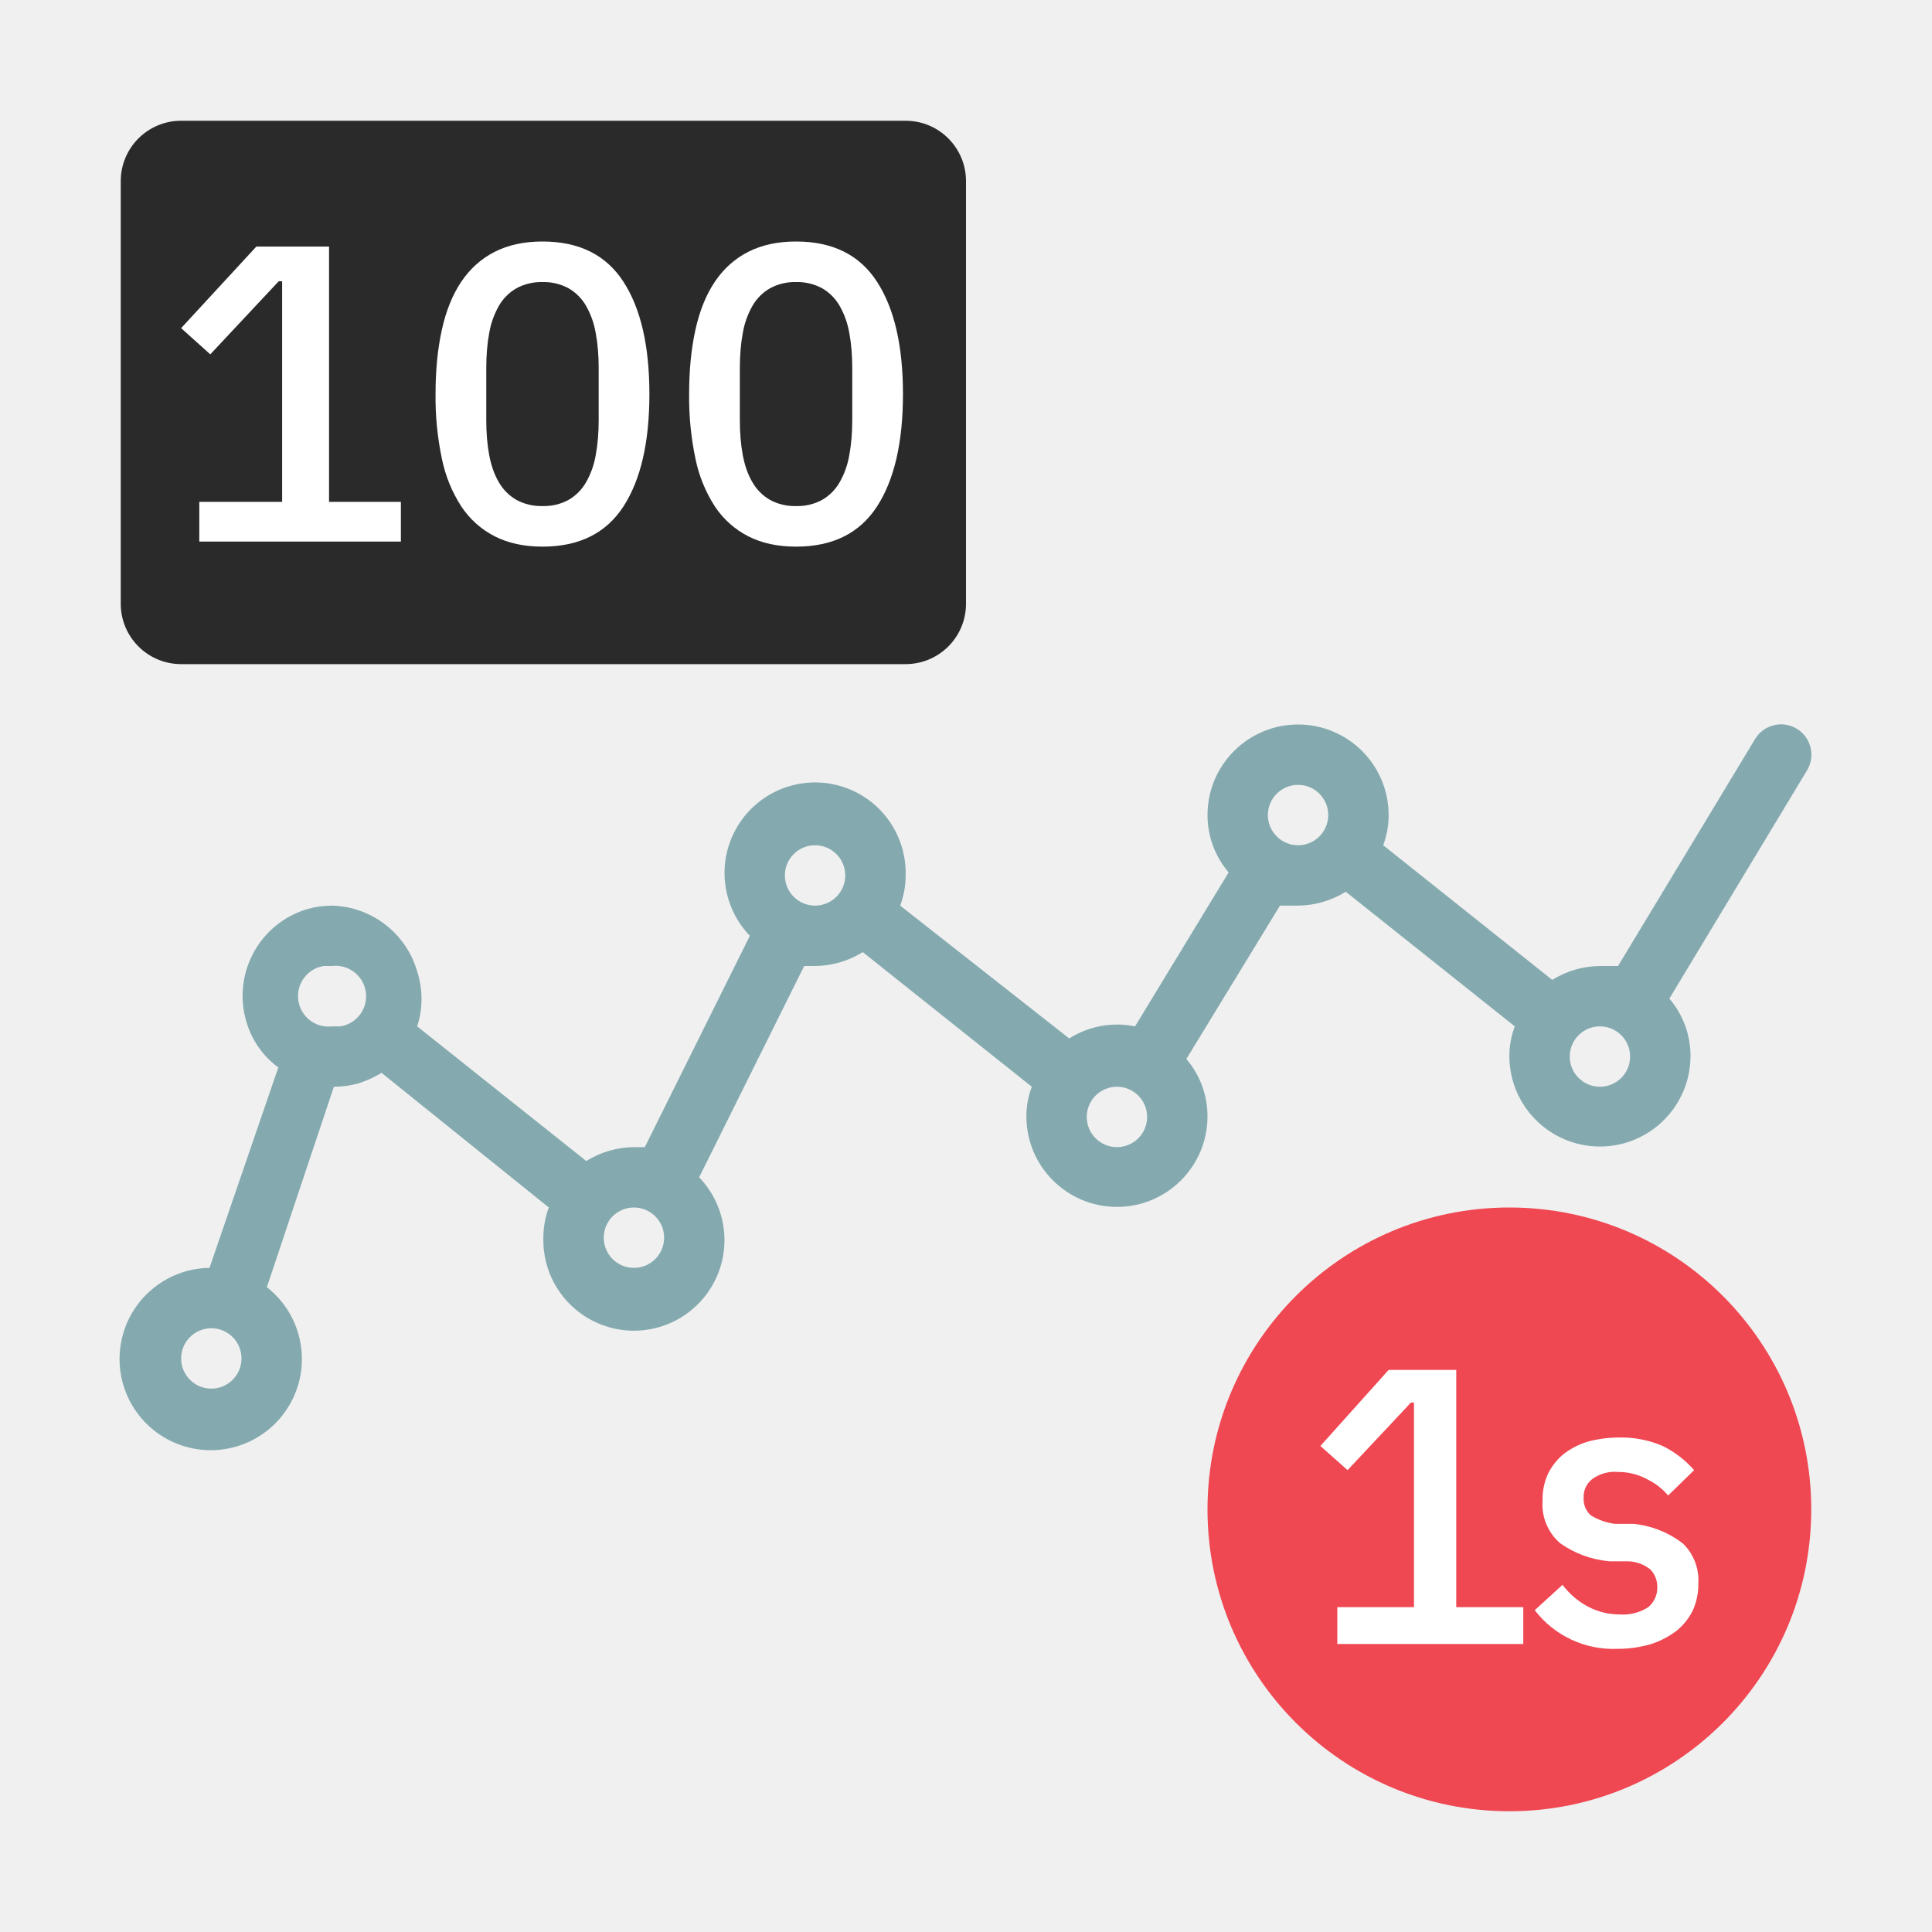
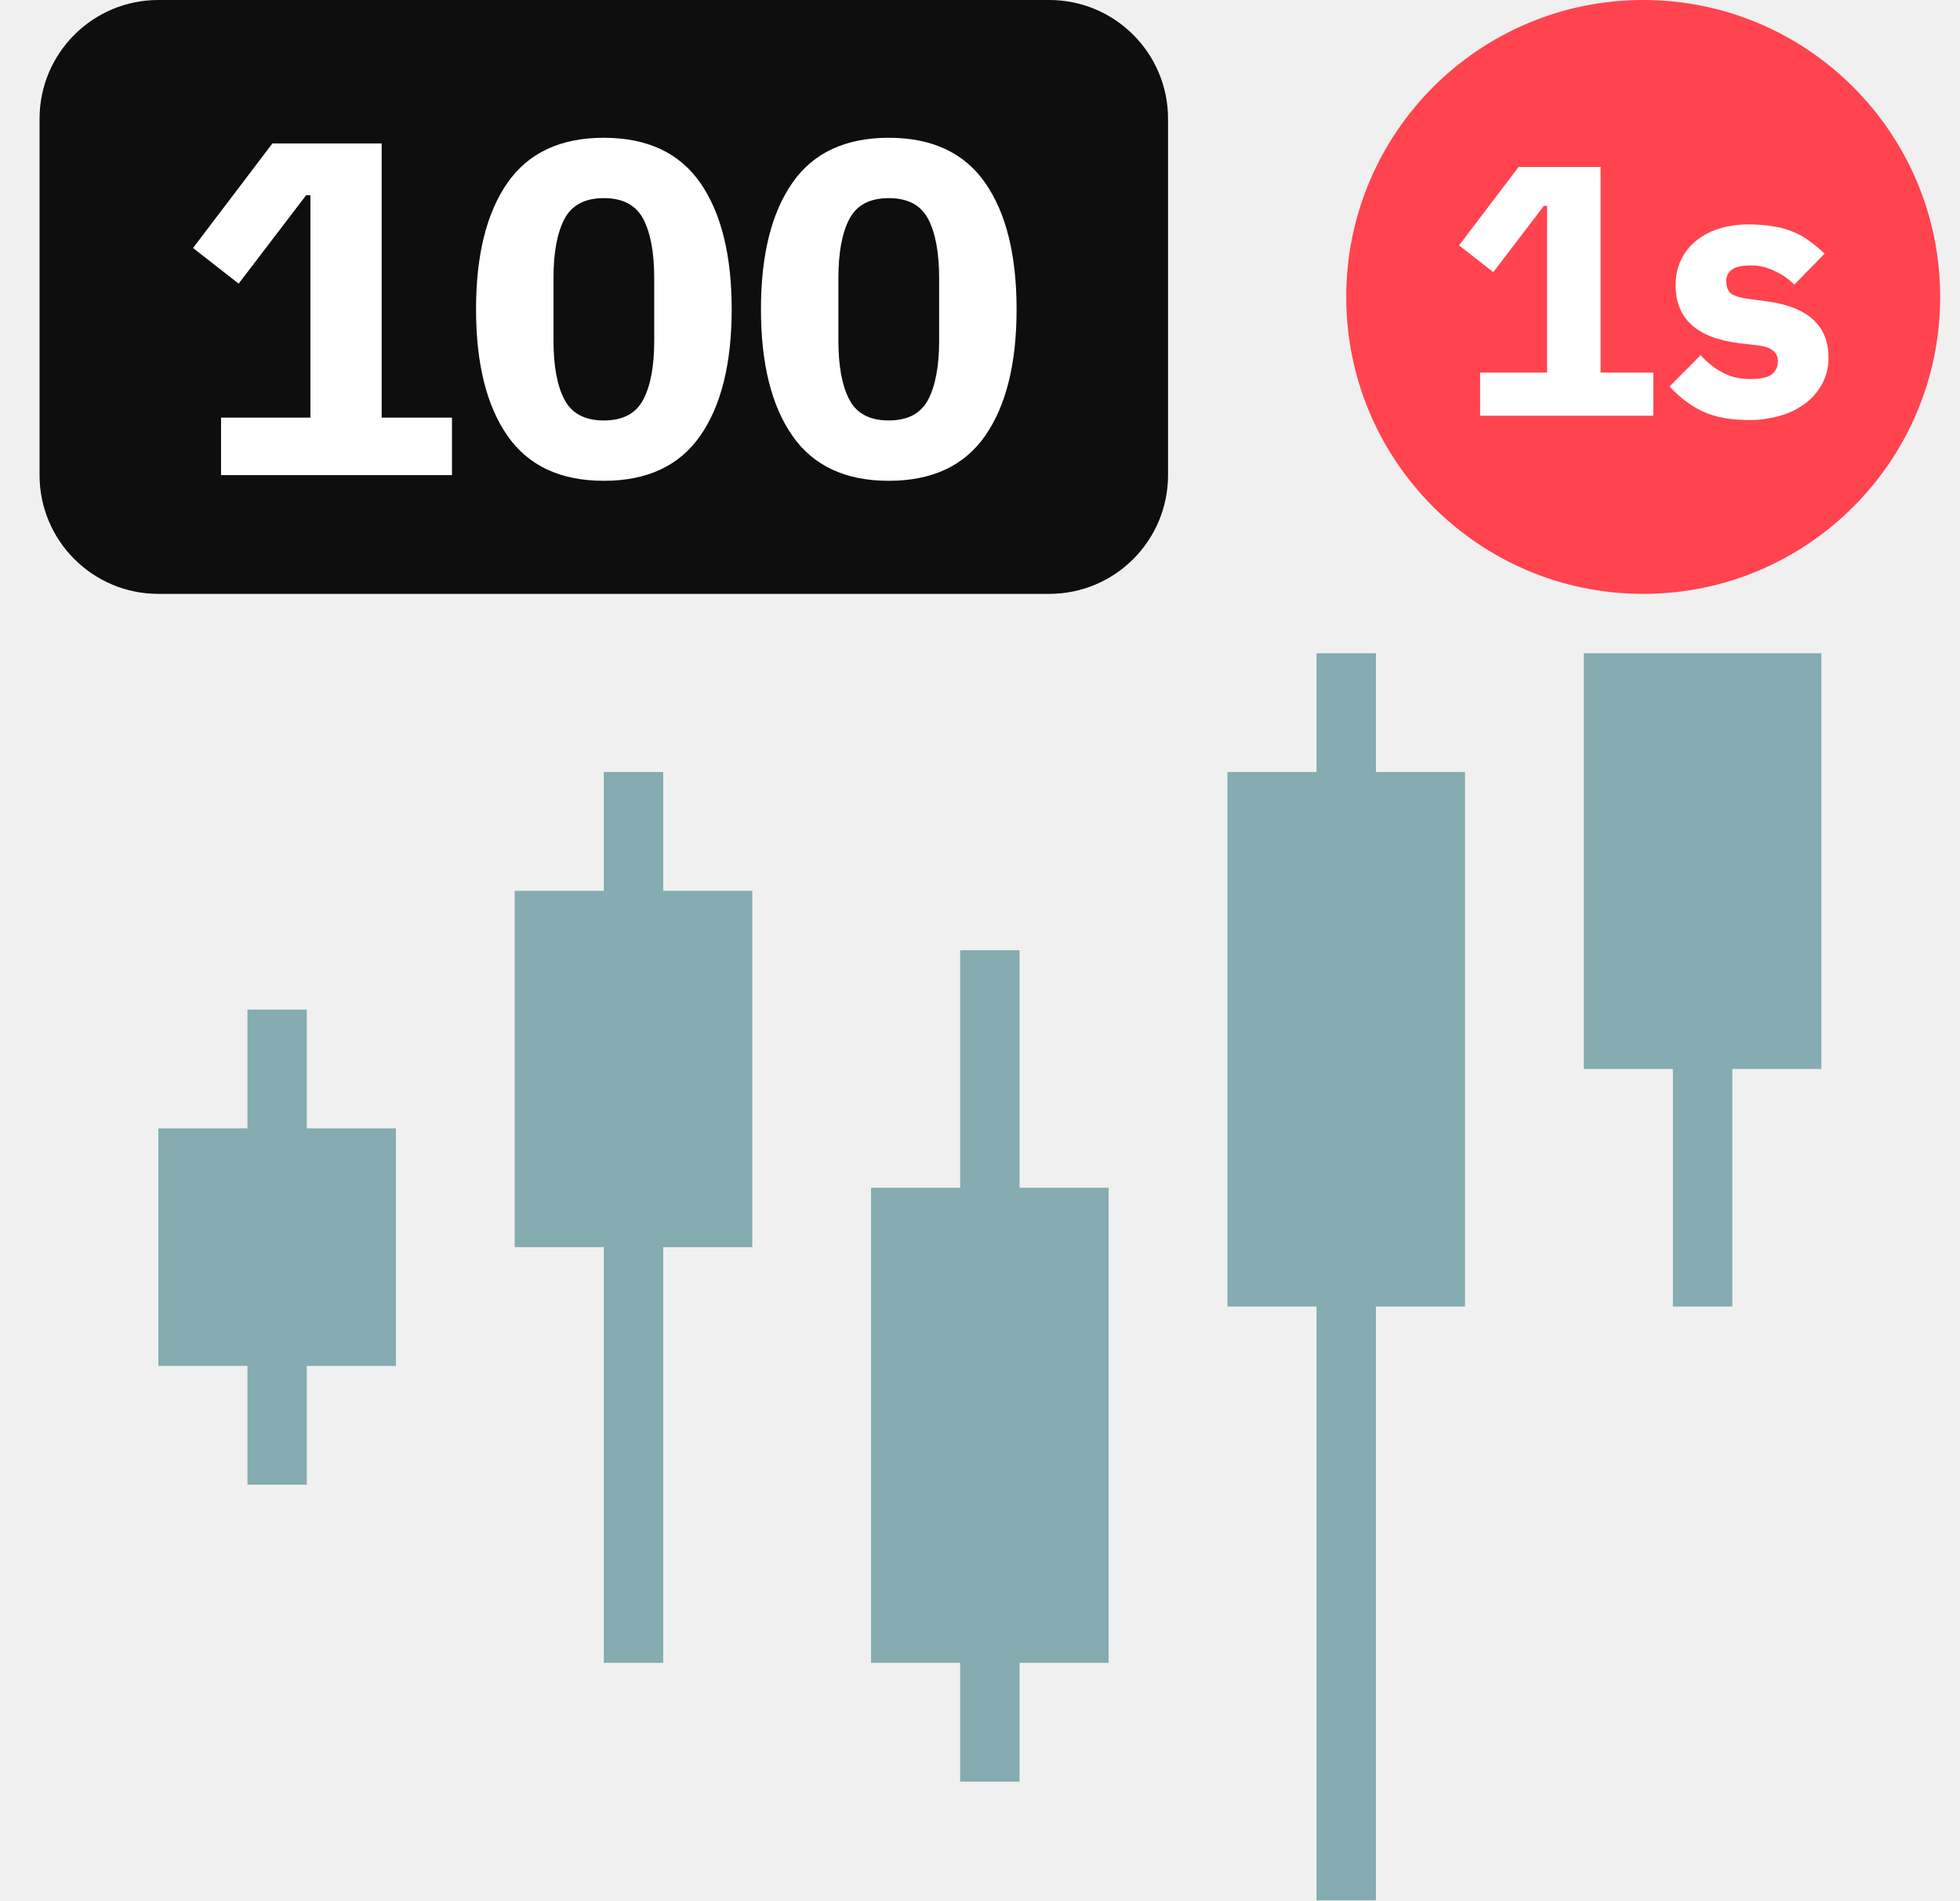
- <svg xmlns="http://www.w3.org/2000/svg" width="32" height="32">
-   <g fill="none" fill-rule="evenodd">
-     <path d="M0 0h32v32H0z" />
-     <path fill="#FFF" fill-rule="nonzero" d="M8.88 8.35a1.68 1.68 0 01-.74-.16 1.33 1.33 0 01-.51-.46 1.92 1.92 0 01-.3-.73 4.25 4.25 0 01-.1-1 4.25 4.25 0 01.1-1 2 2 0 01.3-.74 1.33 1.33 0 01.51-.46 1.68 1.68 0 01.74-.16 1.38 1.38 0 011.24.62 3.14 3.14 0 01.4 1.74 3.14 3.14 0 01-.4 1.73 1.38 1.38 0 01-1.24.62zm0-.63a.84.84 0 00.4-.09.7.7 0 00.27-.27 1.3 1.3 0 00.15-.42 3 3 0 000-.54v-.8a3 3 0 000-.54 1.3 1.3 0 00-.15-.42.7.7 0 00-.27-.27.84.84 0 00-.4-.09.82.82 0 00-.4.09.7.7 0 00-.27.27 1.3 1.3 0 00-.15.42A2.92 2.92 0 008 5.6v.8c0 .181.017.362.05.54a1.3 1.3 0 00.15.42.7.7 0 00.27.27.82.82 0 00.41.09z" />
-     <circle cx="25" cy="25" r="5" fill="#EF4852" fill-rule="nonzero" />
-     <path fill="#FFF" fill-rule="nonzero" d="M22.15 27.23v-.61h1.27v-3.39h-.05l-1.05 1.12-.45-.4L23 22.69h1.12v3.93h1.11v.61zm4.64.08a1.64 1.64 0 01-1.37-.64l.46-.42a1.3 1.3 0 00.42.36c.163.086.345.131.53.13a.76.76 0 00.47-.12.42.42 0 00.15-.34.41.41 0 00-.11-.28.61.61 0 00-.37-.14h-.31a1.66 1.66 0 01-.82-.3.85.85 0 01-.29-.71 1 1 0 01.09-.44 1 1 0 01.25-.32 1.27 1.27 0 01.4-.21 2 2 0 01.51-.07c.254-.008.507.04.74.14.198.098.375.234.52.4l-.43.42a1.06 1.06 0 00-.35-.27 1 1 0 00-.48-.12.63.63 0 00-.43.12.37.37 0 00-.14.31.36.36 0 00.12.29 1 1 0 00.4.14h.31a1.6 1.6 0 01.82.33.85.85 0 01.25.65 1.06 1.06 0 01-.09.45 1 1 0 01-.27.34 1.4 1.4 0 01-.42.22 1.94 1.94 0 01-.56.08z" />
-     <path fill="#84AAAF" fill-rule="nonzero" d="M29.93 12.76a.502.502 0 10-.86-.52L26.8 16h-.3a1.52 1.52 0 00-.79.23L22.91 14c.06-.16.091-.33.09-.5a1.5 1.5 0 00-3 0c0 .348.124.685.35.95L18.8 17a1.48 1.48 0 00-1.09.2l-2.8-2.2c.06-.16.091-.33.09-.5a1.5 1.5 0 10-2.58 1L10.68 19h-.18a1.52 1.52 0 00-.79.23L6.91 17a1.48 1.48 0 000-.91A1.51 1.51 0 005.5 15c-.142 0-.283.02-.42.06a1.5 1.5 0 00-1 1.86c.087.305.274.573.53.76L3.47 21a1.51 1.51 0 10.95.32L5.53 18c.142 0 .283-.02.42-.06.13-.043.253-.1.37-.17L9.09 20c-.06.16-.091.33-.09.5a1.5 1.5 0 102.58-1l1.74-3.5h.18a1.52 1.52 0 00.79-.23l2.8 2.23a1.37 1.37 0 00-.09.49 1.5 1.5 0 003 0 1.46 1.46 0 00-.35-.95L21.2 15h.3a1.52 1.52 0 00.79-.23l2.8 2.23a1.37 1.37 0 00-.09.49 1.5 1.5 0 003 0 1.46 1.46 0 00-.35-.95l2.28-3.78zM3.5 23a.5.5 0 110-1 .5.5 0 010 1zm2.14-6H5.5a.505.505 0 01-.14-1h.14a.505.505 0 01.14 1zm4.86 4a.5.5 0 110-1 .5.5 0 010 1zm3-6a.5.5 0 110-1 .5.5 0 010 1zm5 4a.5.5 0 110-1 .5.5 0 010 1zm3-5a.5.5 0 110-1 .5.5 0 010 1zm5 4a.5.5 0 110-1 .5.5 0 010 1z" />
-     <rect width="14" height="9" x="2" y="2" fill="#2A2A2A" fill-rule="nonzero" rx="1" />
-     <path fill="#FFF" fill-rule="nonzero" d="M3.301 8.97v-.658h1.372V4.658h-.056L3.483 5.869 3 5.435l1.246-1.351H5.45v4.228h1.19v.658H3.301zm5.684.084c-.303 0-.567-.057-.791-.171a1.458 1.458 0 01-.553-.494 2.304 2.304 0 01-.322-.791 4.928 4.928 0 01-.105-1.071c0-.397.035-.752.105-1.067.07-.316.177-.58.322-.795.145-.215.329-.38.553-.494.224-.114.488-.171.791-.171.607 0 1.053.222 1.34.665.288.443.431 1.064.431 1.862s-.143 1.419-.43 1.862c-.288.443-.734.665-1.341.665zm0-.672a.858.858 0 00.43-.101.788.788 0 00.291-.291 1.37 1.37 0 00.161-.452c.033-.175.049-.37.049-.584V6.1c0-.215-.016-.41-.049-.584a1.374 1.374 0 00-.161-.452.788.788 0 00-.29-.29.858.858 0 00-.431-.102.858.858 0 00-.43.102.788.788 0 00-.291.29 1.374 1.374 0 00-.161.452c-.033.175-.049.37-.049.584v.854c0 .215.016.41.049.585s.086.325.161.451a.788.788 0 00.29.29.858.858 0 00.431.102zm4.2.672c-.303 0-.567-.057-.791-.171a1.458 1.458 0 01-.553-.494 2.304 2.304 0 01-.322-.791 4.928 4.928 0 01-.105-1.071c0-.397.035-.752.105-1.067.07-.316.177-.58.322-.795.145-.215.329-.38.553-.494.224-.114.488-.171.791-.171.607 0 1.053.222 1.34.665.288.443.431 1.064.431 1.862s-.143 1.419-.43 1.862c-.288.443-.734.665-1.341.665zm0-.672a.858.858 0 00.43-.101.788.788 0 00.291-.291 1.37 1.37 0 00.161-.452c.033-.175.049-.37.049-.584V6.1c0-.215-.016-.41-.049-.584a1.374 1.374 0 00-.161-.452.788.788 0 00-.29-.29.858.858 0 00-.431-.102.858.858 0 00-.43.102.788.788 0 00-.291.29 1.374 1.374 0 00-.161.452c-.033.175-.049.37-.049.584v.854c0 .215.016.41.049.585s.086.325.161.451a.788.788 0 00.29.29.858.858 0 00.431.102z" />
-   </g>
+ <svg xmlns="http://www.w3.org/2000/svg" width="33" height="32" fill="none">
+   <path d="M23.166 13h1.5v9h-1.5v10h-1V22h-1.5v-9h1.5v-2h1v2Zm7.5-2v7h-1.5v4h-1v-4h-1.5v-7h4Zm-13.5 9v-4h-1v4h-1.5v8h1.5v2h1v-2h1.5v-8h-1.5Zm-6-5h1.5v6h-1.5v7h-1v-7h-1.5v-6h1.5v-2h1v2Zm-6 4h1.5v4h-1.5v2h-1v-2h-1.5v-4h1.5v-2h1v2Z" fill="#85ACB0" />
+   <path d="M22.666 5a5 5 0 1 1 10 0 5 5 0 0 1-10 0Z" fill="#FF444F" />
+   <path d="M24.92 7v-.726h1.128V3.466h-.054l-.852 1.116-.576-.45 1.002-1.32h1.38v3.462h.888V7H24.92Zm4.516.072c-.304 0-.56-.048-.768-.144-.208-.1-.394-.24-.558-.42l.522-.527c.112.123.236.221.372.293.136.072.29.109.462.109.176 0 .298-.027.366-.079a.273.273 0 0 0 .102-.222c0-.147-.106-.236-.318-.263l-.342-.042c-.708-.088-1.062-.413-1.062-.973 0-.152.028-.29.084-.413a.942.942 0 0 1 .246-.325 1.15 1.15 0 0 1 .384-.21c.152-.051.322-.077.51-.077.164 0 .308.012.432.035.128.02.24.052.336.096.1.04.19.093.27.156.084.06.166.128.246.205l-.51.522a1.09 1.09 0 0 0-.342-.234.872.872 0 0 0-.384-.09c-.152 0-.26.023-.324.071a.228.228 0 0 0-.096.192c0 .084.022.15.066.199.048.043.136.075.264.096l.354.047c.692.093 1.038.409 1.038.949a.926.926 0 0 1-.096.42c-.064.128-.156.24-.276.336a1.293 1.293 0 0 1-.426.216 1.822 1.822 0 0 1-.552.077Z" fill="#fff" />
+   <path d="M.666 2a2 2 0 0 1 2-2h15a2 2 0 0 1 2 2v6a2 2 0 0 1-2 2h-15a2 2 0 0 1-2-2V2Z" fill="#0E0E0E" />
+   <path d="M3.722 8v-.968h1.504V3.288h-.072L4.018 4.776l-.768-.6 1.336-1.76h1.84v4.616H7.61V8H3.722Zm6.445.096c-.73 0-1.272-.253-1.624-.76-.352-.506-.528-1.216-.528-2.128 0-.912.176-1.621.528-2.128.352-.506.893-.76 1.624-.76.73 0 1.272.254 1.624.76.352.507.528 1.216.528 2.128 0 .912-.176 1.622-.528 2.128-.352.507-.893.76-1.624.76Zm0-1.016c.32 0 .541-.117.664-.352.123-.234.184-.565.184-.992V4.68c0-.426-.062-.757-.184-.992-.123-.234-.344-.352-.664-.352-.32 0-.541.118-.664.352-.123.235-.184.566-.184.992v1.056c0 .427.061.758.184.992.123.235.344.352.664.352Zm4.797 1.016c-.73 0-1.272-.253-1.624-.76-.352-.506-.528-1.216-.528-2.128 0-.912.176-1.621.528-2.128.352-.506.893-.76 1.624-.76.73 0 1.272.254 1.624.76.352.507.528 1.216.528 2.128 0 .912-.176 1.622-.528 2.128-.352.507-.894.76-1.624.76Zm0-1.016c.32 0 .541-.117.664-.352.122-.234.184-.565.184-.992V4.68c0-.426-.062-.757-.184-.992-.123-.234-.344-.352-.664-.352-.32 0-.542.118-.664.352-.123.235-.184.566-.184.992v1.056c0 .427.061.758.184.992.122.235.344.352.664.352Z" fill="#fff" />
</svg>
